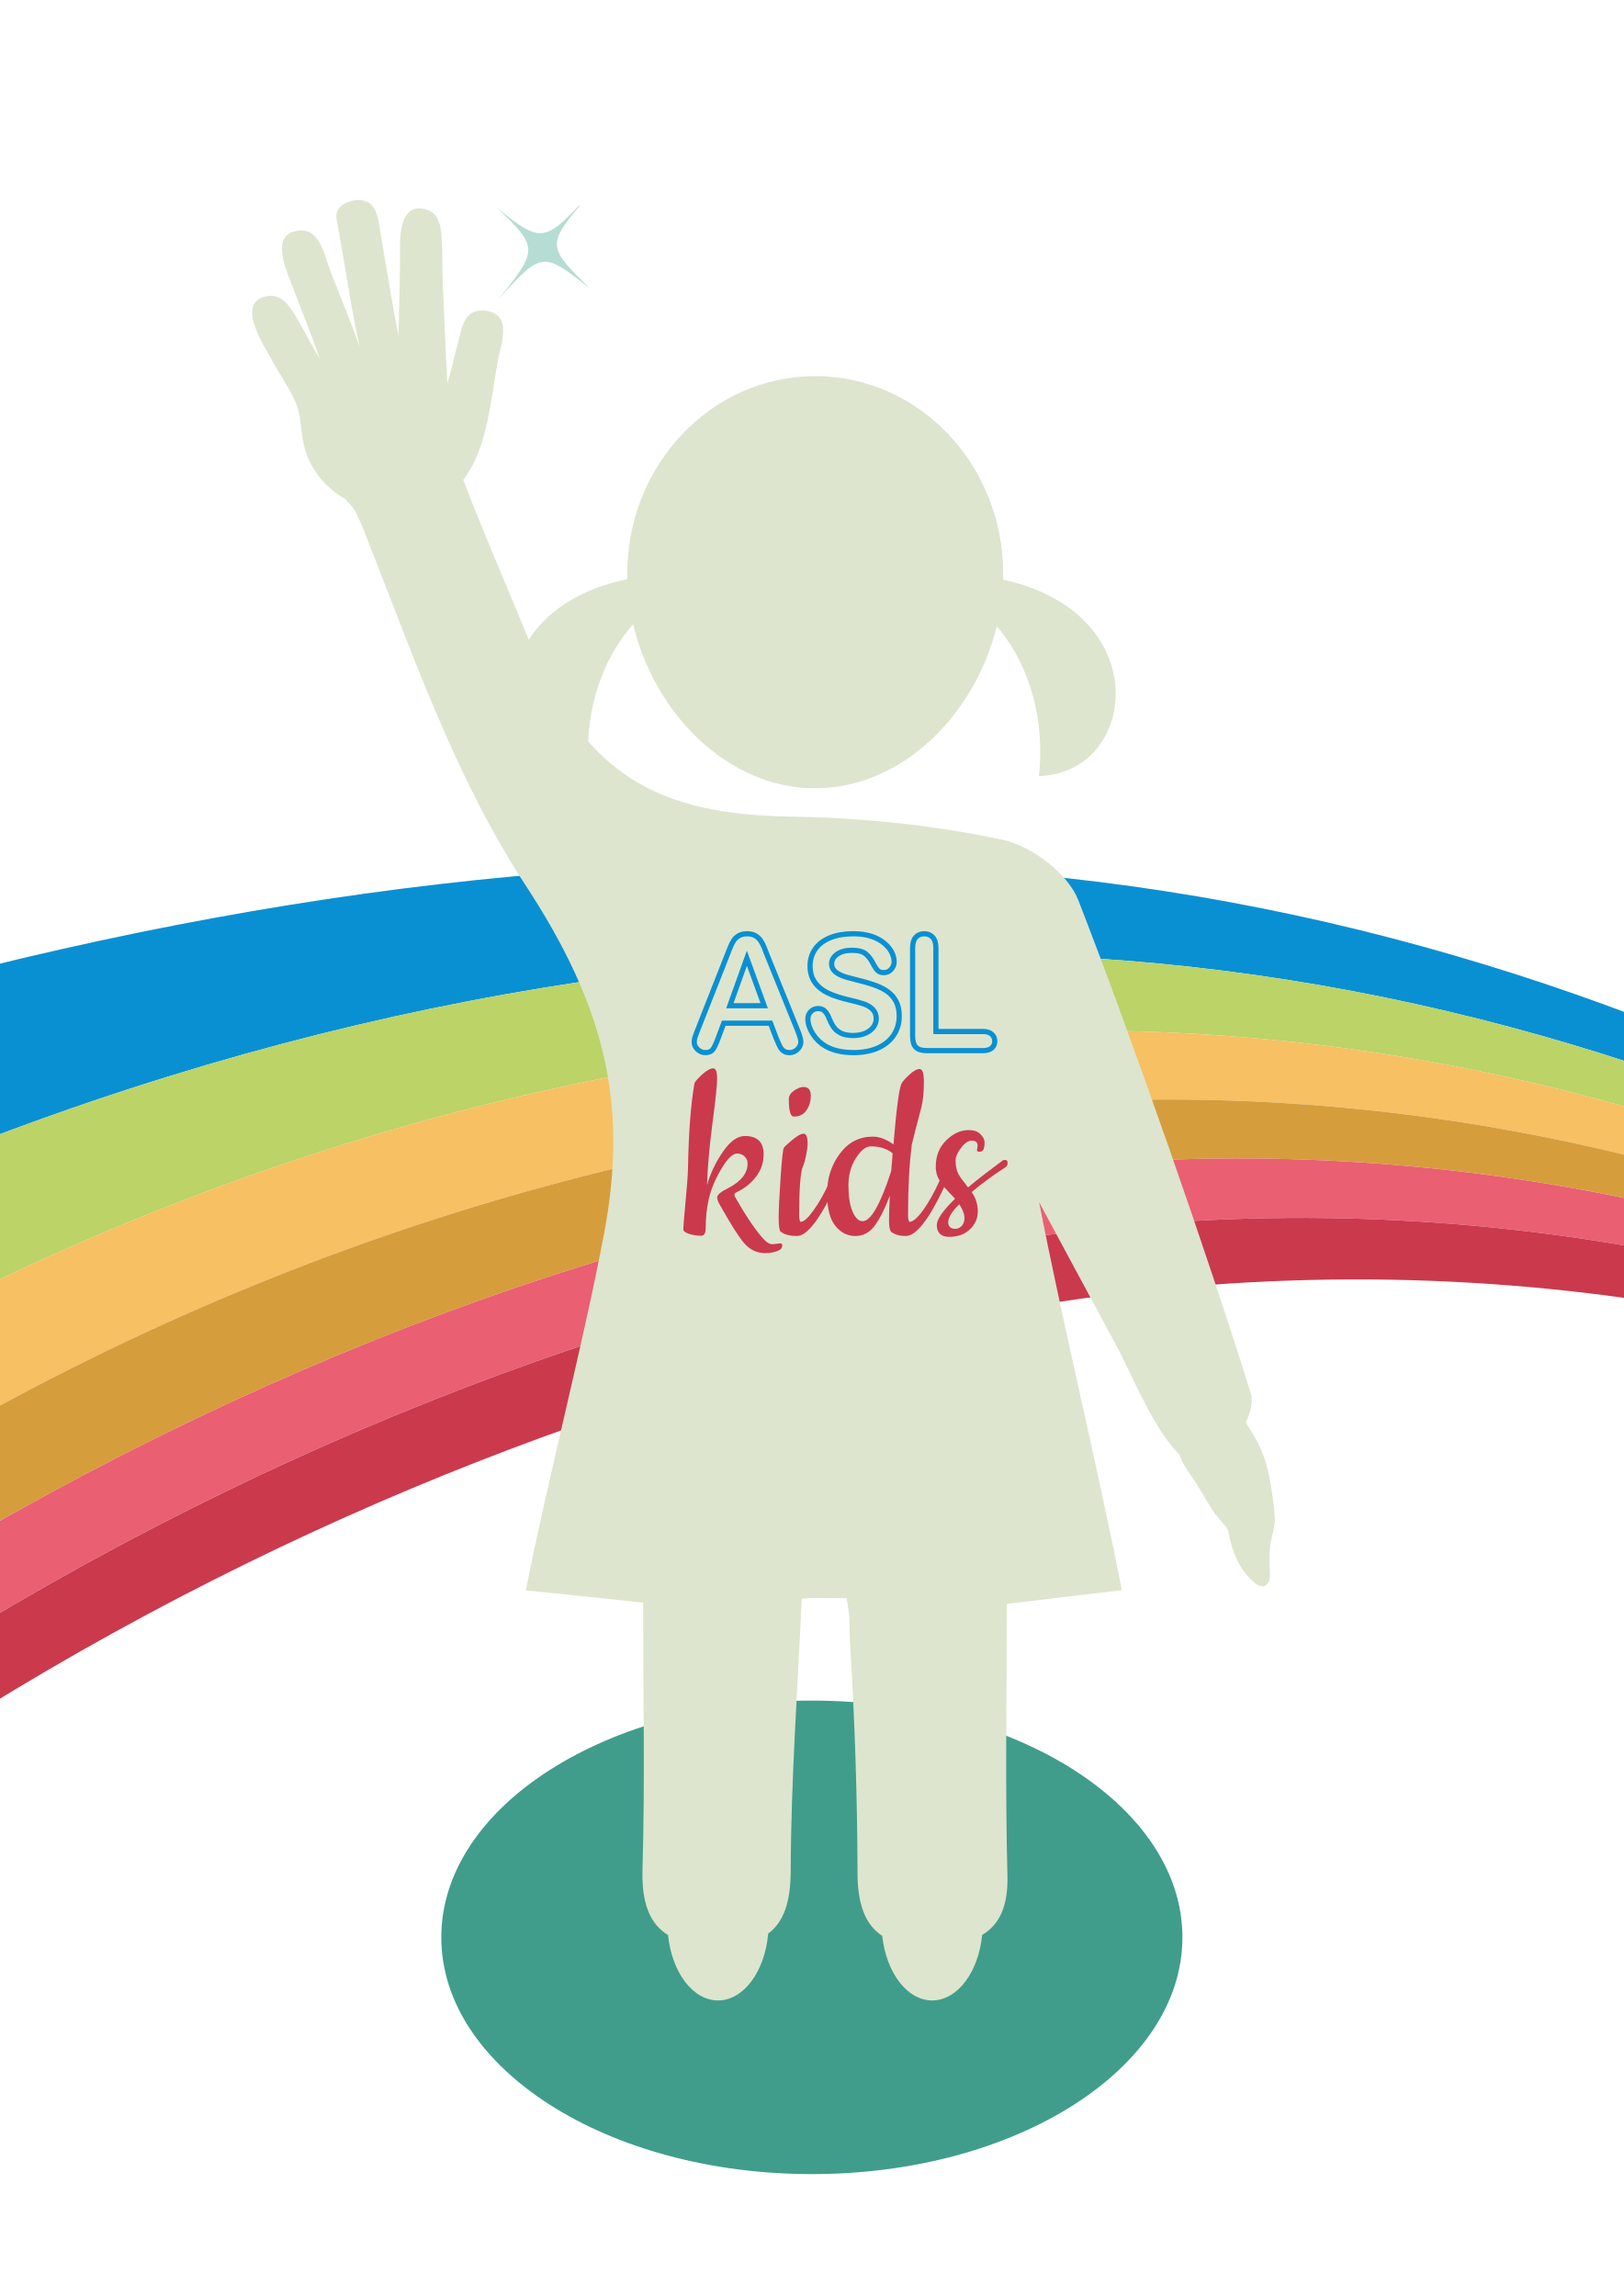
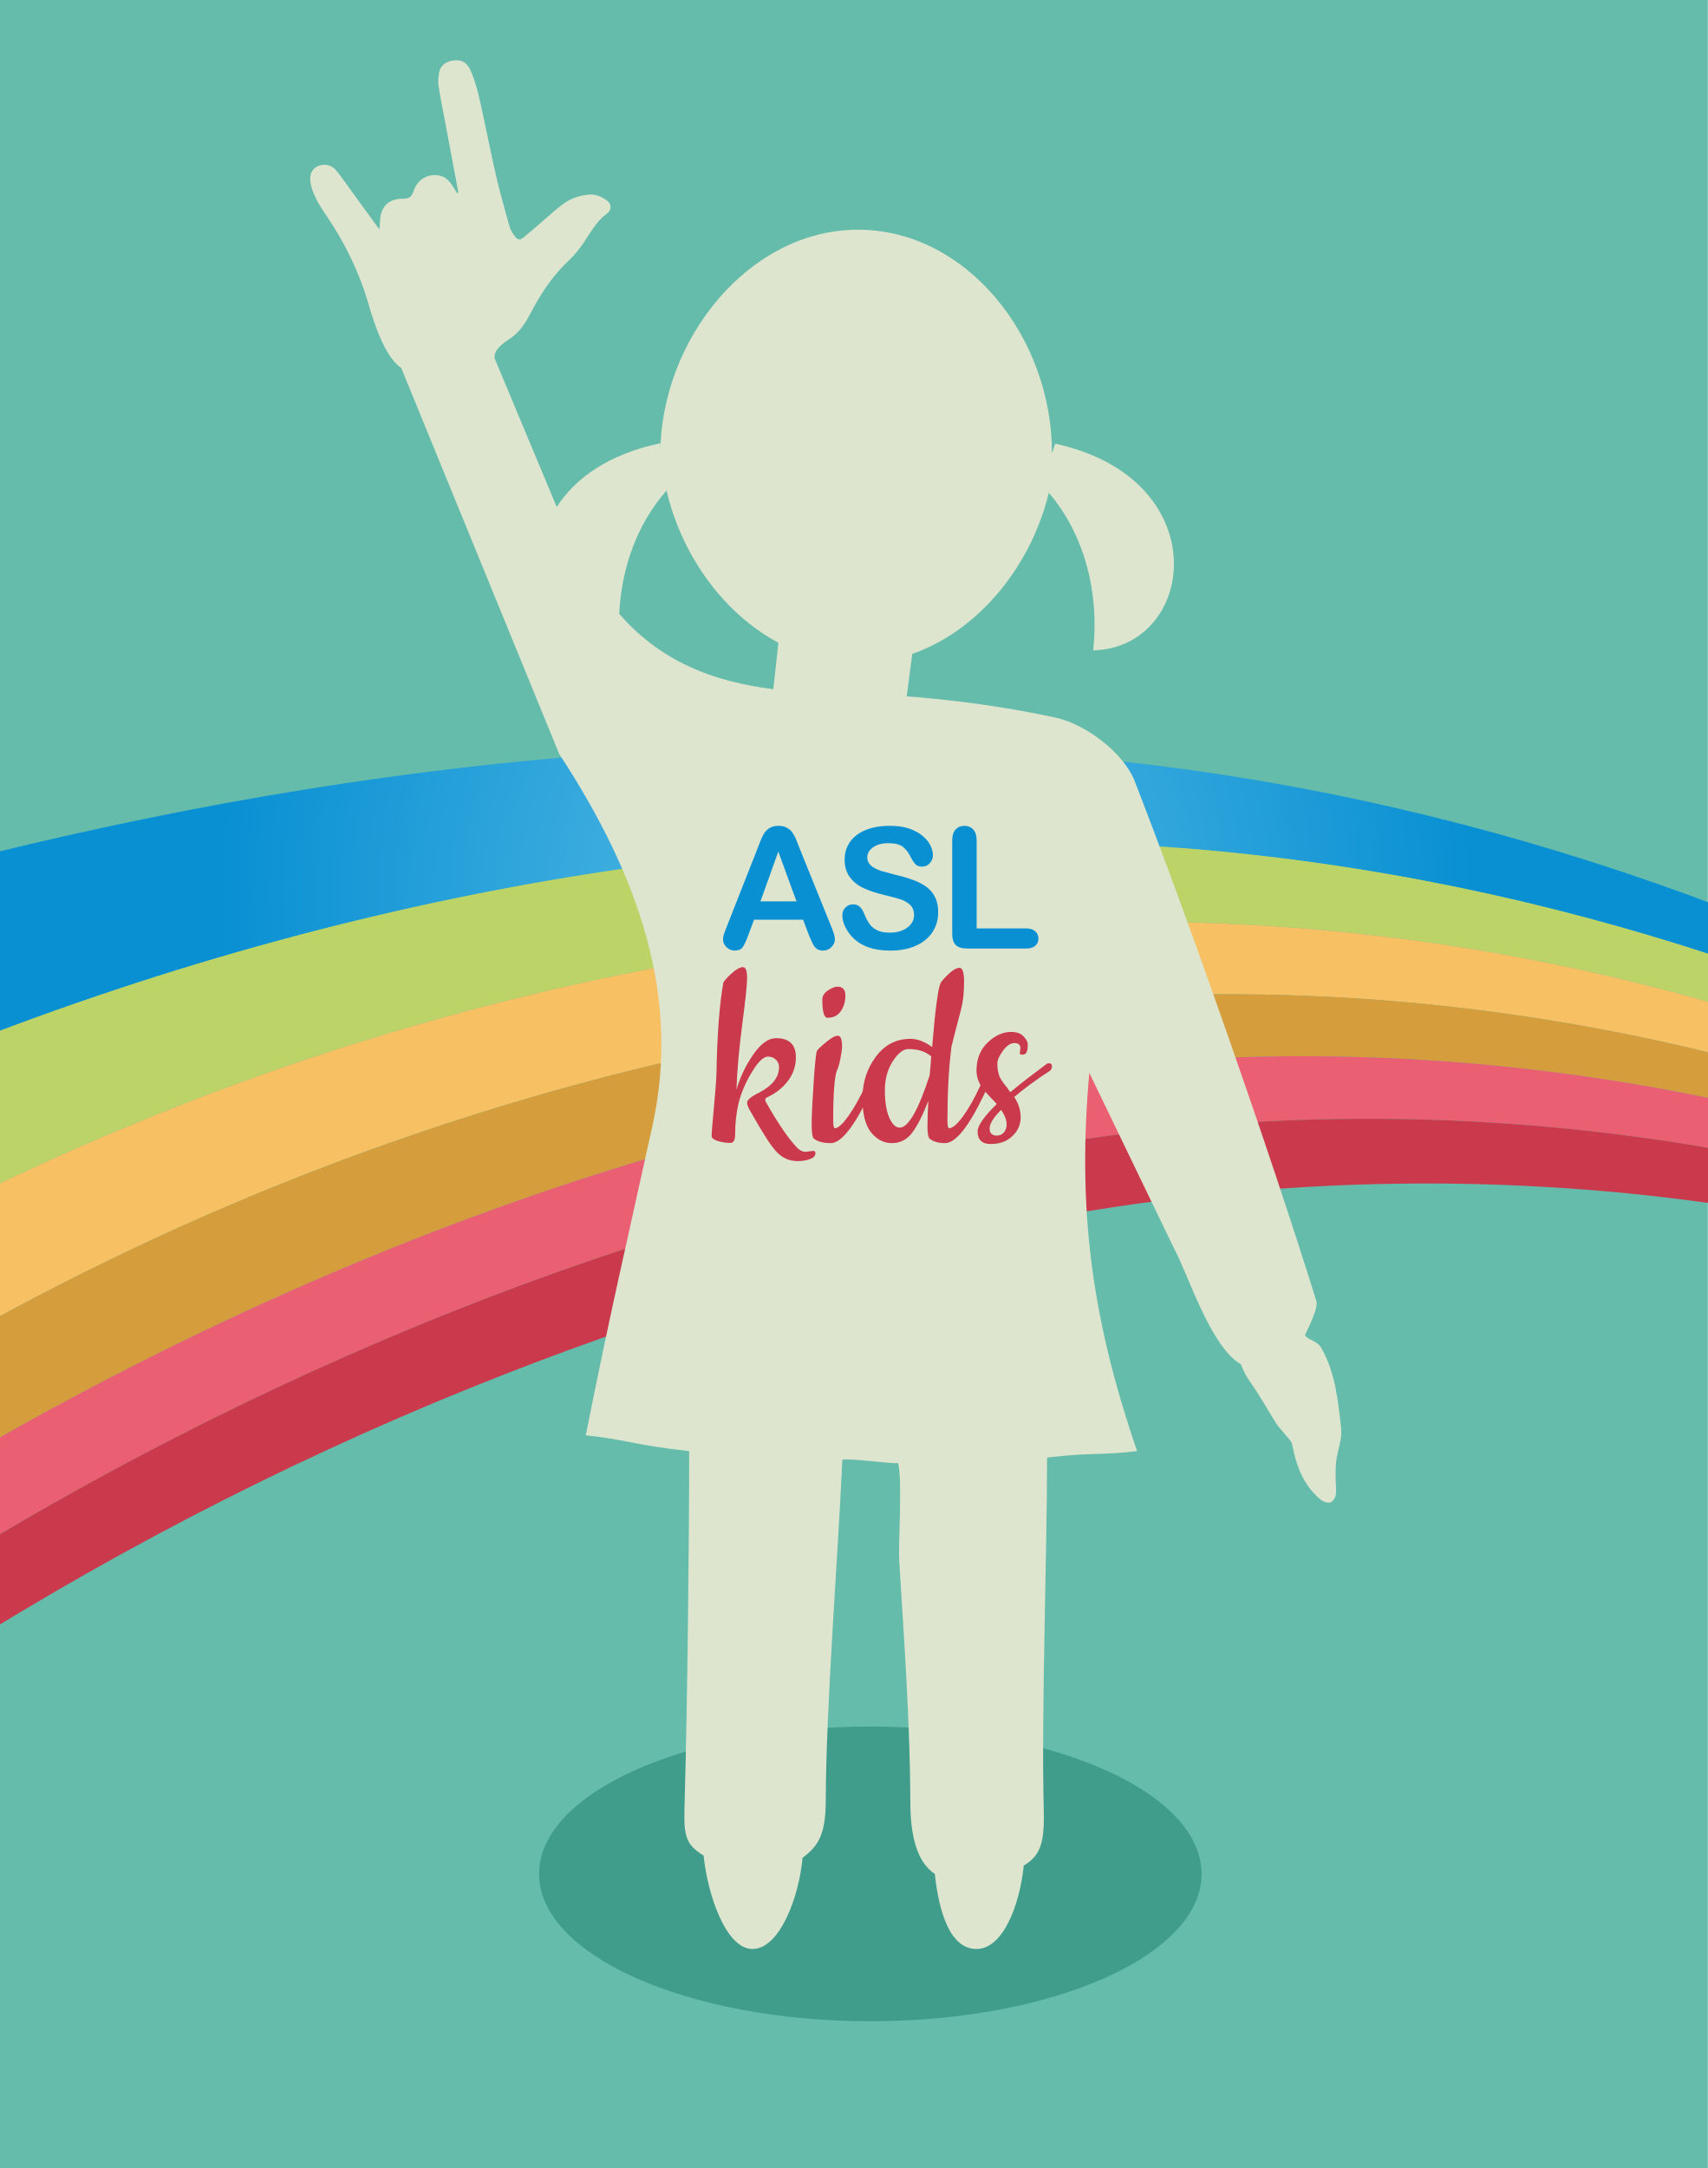
- <svg xmlns="http://www.w3.org/2000/svg" version="1.1" x="0px" y="0px" width="595.279px" height="841.891px" viewBox="0 0 595.279 841.891" enable-background="new 0 0 595.279 841.891" xml:space="preserve">
-   <g id="Layer_1">
-     <g id="spotlight">
-       <g id="Layer_7">
-         <ellipse fill="#409D8B" cx="297.64" cy="710.382" rx="135.853" ry="86.812" />
+ <svg xmlns="http://www.w3.org/2000/svg" version="1.1" x="0px" y="0px" width="768px" height="975px" viewBox="0 13.5 768 975" enable-background="new 0 13.5 768 975" xml:space="preserve">
+   <g id="background">
+     <rect x="-0.222" y="13.5" fill="#65BCAB" width="768.443" height="975" />
+   </g>
+   <g id="Layer_14">
+     <linearGradient id="SVGID_1_" gradientUnits="userSpaceOnUse" x1="355.177" y1="308.545" x2="433.049" y2="308.545" gradientTransform="matrix(0.8911 -0.0626 0.0488 0.9979 13.6246 24.3238)">
+       <stop offset="0" style="stop-color:#DDE5CE" />
+       <stop offset="0.897" style="stop-color:#DDE5CE" />
+       <stop offset="1" style="stop-color:#DDE5CE" />
+     </linearGradient>
+     <polygon fill="url(#SVGID_1_)" points="406.208,339.479 346.458,336.217 350.607,298.372 346.158,276.141 413.168,276.434    411.013,302.495  " />
+   </g>
+   <g id="spotlight">
+     <g id="Layer_7">
+       <ellipse fill="#409D8B" cx="391.5" cy="856.24" rx="149" ry="66.26" />
+     </g>
+   </g>
+   <g id="rainbow">
+     <g>
+       <radialGradient id="blue_1_" cx="380.315" cy="415.19" r="281.116" gradientUnits="userSpaceOnUse">
+         <stop offset="0" style="stop-color:#5ABDE5" />
+         <stop offset="1" style="stop-color:#0990D3" />
+       </radialGradient>
+       <path id="blue" fill="url(#blue_1_)" d="M531.356,394.864c85.021,6.674,165.056,23.933,239.425,48.342    c-0.031,0.41-0.055,0.82-0.085,1.229c0.58-7.897,1.279-15.786,1.611-23.696c-73.479-27.791-152.601-49.215-237.055-60.972    c-161.63-22.611-347.372-10.015-543.108,38.519c-0.277,10.449-0.968,20.886-1.708,31.319c-1.14,16.056-1.743,32.136-2.072,48.229    c-0.024,1.216-0.03,2.431-0.042,3.646C183.905,405.948,371.657,382.511,531.356,394.864z" />
+       <g id="green">
+         <path fill="#BBD367" d="M527.354,428.167c86.077,1.433,167.354,14.804,242.847,36.308c0.001,0.033,0.004,0.067,0.005,0.1     c-0.178-4.557-0.225-9.123,0.049-13.721c0.127-2.141,0.284-4.28,0.442-6.418c0.03-0.41,0.054-0.82,0.085-1.229     c-74.369-24.409-154.404-41.668-239.425-48.342c-159.699-12.353-347.451,11.084-543.034,86.616l-0.001,0c0,0.047,0,0.094,0,0.141     c-0.007,0.757-0.002,1.515-0.005,2.272c-0.071,22.098,1.772,44.16,2.318,66.229C181.085,457.526,369.747,425.513,527.354,428.167     z" />
+       </g>
+       <g id="yellow">
+         <path fill="#F6C063" d="M771.35,487.493c-0.183-7.683-0.847-15.288-1.145-22.919c-0.001-0.033-0.004-0.067-0.005-0.1     c-75.493-21.503-156.77-34.875-242.847-36.308c-157.606-2.653-346.268,29.359-536.719,121.957c-0.001,0-0.003,0.001-0.005,0.002     c0.138,5.527,0.196,11.056,0.12,16.585c-0.025,1.849-0.066,3.697-0.124,5.546c-0.409,13.083-1.25,26.131-1.661,39.209     C176.25,507.424,363.839,466.99,518.354,461.267C608.442,457.924,693.166,468.197,771.35,487.493z" />
+       </g>
+       <g id="dark_yellow">
+         <path fill="#D69D3C" d="M771.719,507.952c0.062,1.949,0.153,3.896,0.263,5.843c-0.428-7.578-0.443-15.172-0.567-22.78     c-0.017-1.066-0.029-2.13-0.053-3.197c-0.002-0.108-0.009-0.216-0.011-0.325h-0.001     c-78.184-19.296-162.907-29.569-252.996-26.226C363.839,466.99,176.25,507.424-11.036,611.465     c-0.003,0.002-0.007,0.004-0.011,0.006c-0.013,0.404-0.021,0.81-0.034,1.214c-0.005,0.181-0.01,0.361-0.015,0.542     c-0.078,2.698-0.144,5.396-0.17,8.098c-0.146,14.926,0.047,29.853,0.412,44.774c185.246-106.668,365.311-160.29,516.006-173.932     C599.908,483.574,689.5,490.67,771.719,507.952z" />
+       </g>
+       <g id="pink">
+         <path fill="#EA5F72" d="M489.953,525.466c100.399-14.203,196.265-10.384,283.859,5.184c0.174,1.103,0.352,2.205,0.532,3.307     c-0.427-2.614-0.845-5.23-1.213-7.852c-0.575-4.099-0.92-8.202-1.15-12.31c-0.109-1.947-0.2-3.894-0.263-5.843     c-82.219-17.282-171.811-24.378-266.565-15.786c-150.695,13.643-330.76,67.264-516.006,173.932     c0.021,0.827,0.035,1.655,0.056,2.482c0.023,0.906,0.054,1.812,0.079,2.718c0.353,13.165,0.786,26.328,1.185,39.492     c-0.017-0.547-0.032-1.093-0.048-1.64C168.213,602.379,343.924,546.213,489.953,525.466z" />
+       </g>
+       <g id="red">
+         <path fill="#CB394D" d="M774.345,533.956c-0.181-1.102-0.358-2.204-0.532-3.307c-87.595-15.567-183.46-19.387-283.859-5.184     c-146.029,20.747-321.74,76.913-499.534,183.686c0.017,0.547,0.032,1.093,0.048,1.64c0.389,12.844,0.729,25.69,0.903,38.539     c167.805-103.72,336.819-161.559,477.983-187.663c109.884-20.3,213.535-19.973,307.934-5.9     C776.787,548.45,775.529,541.207,774.345,533.956z" />
      </g>
    </g>
-     <g id="rainbow">
-       <path id="blue" fill="#0990D3" d="M411.86,352.175c65.899,5.17,127.938,18.548,185.583,37.469    c-0.023,0.318-0.039,0.636-0.062,0.953c0.45-6.123,0.992-12.239,1.248-18.37c-56.954-21.541-118.28-38.143-183.738-47.258    c-125.28-17.525-269.248-7.759-420.967,29.857c-0.217,8.1-0.752,16.192-1.325,24.276c-0.884,12.448-1.349,24.912-1.604,37.383    c-0.016,0.946-0.023,1.883-0.031,2.829C142.549,360.771,288.075,342.603,411.86,352.175z" />
-       <g id="green">
-         <path fill="#BBD367" d="M408.751,377.994c66.721,1.108,129.714,11.472,188.234,28.144c0,0.023,0,0.054,0.008,0.078     c-0.14-3.535-0.171-7.069,0.038-10.635c0.101-1.659,0.217-3.317,0.342-4.976c0.022-0.318,0.038-0.635,0.069-0.953     c-57.645-18.92-119.676-32.299-185.575-37.469c-123.784-9.572-269.311,8.588-420.905,67.14l0,0c0,0.039,0,0.07,0,0.108     c-0.008,0.589,0,1.178,0,1.76c-0.054,17.129,1.372,34.228,1.798,51.335C140.364,400.751,286.595,375.933,408.751,377.994z" />
-       </g>
-       <g id="yellow">
-         <path fill="#F6C063" d="M597.876,423.974c-0.139-5.953-0.658-11.852-0.883-17.766c0-0.023,0-0.054,0-0.078     c-58.513-16.665-121.514-27.028-188.234-28.144c-122.164-2.054-268.396,22.757-416.014,94.532l0,0     c0.108,4.286,0.154,8.572,0.093,12.858c-0.016,1.435-0.055,2.868-0.093,4.302c-0.318,10.139-0.969,20.254-1.287,30.393     c145.154-80.65,290.556-111.987,410.317-116.421C471.605,401.054,537.279,409.021,597.876,423.974z" />
-       </g>
-       <g id="dark_yellow">
-         <path fill="#D69D3C" d="M598.163,439.832c0.047,1.512,0.116,3.022,0.201,4.526c-0.333-5.875-0.341-11.758-0.441-17.656     c-0.016-0.83-0.023-1.651-0.039-2.48c0-0.086-0.008-0.171-0.008-0.248l0,0c-60.598-14.96-126.271-22.92-196.101-20.331     C282.014,408.084,136.613,439.421-8.557,520.07c0,0-0.008,0-0.008,0.008c-0.008,0.311-0.016,0.628-0.023,0.938     c0,0.14-0.007,0.279-0.007,0.418c-0.062,2.093-0.109,4.187-0.132,6.278c-0.116,11.572,0.038,23.138,0.317,34.702     c143.588-82.681,283.153-124.242,399.962-134.814C464.992,420.935,534.434,426.438,598.163,439.832z" />
-       </g>
-       <g id="pink">
-         <path fill="#EA5F72" d="M379.762,453.412c77.82-11.007,152.13-8.046,220.021,4.015c0.132,0.853,0.271,1.713,0.411,2.565     c-0.334-2.022-0.651-4.054-0.938-6.084c-0.441-3.178-0.713-6.356-0.892-9.542c-0.085-1.512-0.154-3.015-0.201-4.526     c-63.729-13.394-133.171-18.897-206.611-12.239C274.751,438.173,135.178,479.734-8.41,562.415     c0.016,0.644,0.031,1.286,0.047,1.922c0.015,0.705,0.038,1.403,0.062,2.108c0.271,10.208,0.612,20.408,0.923,30.608     c-0.016-0.426-0.023-0.845-0.039-1.271C130.38,513.025,266.573,469.487,379.762,453.412z" />
-       </g>
-       <g id="red">
-         <path fill="#CB394D" d="M600.201,459.992c-0.139-0.853-0.278-1.705-0.41-2.565c-67.892-12.068-142.201-15.029-220.021-4.015     C266.581,469.495,130.388,513.025-7.418,595.791c0.016,0.426,0.023,0.845,0.039,1.271c0.302,9.952,0.565,19.912,0.697,29.872     c130.07-80.394,261.07-125.226,370.484-145.456c85.168-15.734,165.516-15.479,238.678-4.573     C602.093,471.224,601.116,465.612,600.201,459.992z" />
-       </g>
-     </g>
-     <g id="girl">
-       <path fill="#DDE5CE" d="M467.365,556.059c-1.031-9.704-2.038-19.796-6.96-28.376c-1.435-2.488-2.644-4.441-3.667-6.077    c1.86-4.038,2.651-7.93,1.953-10.247c-15.734-50.691-44.103-131.922-63.403-181.374c-3.798-9.689-17.052-19.765-27.594-22.013    c-25.269-5.426-51.467-8.139-77.277-8.526c-34.655-0.473-57.467-7.922-74.782-27.609c0.752-15.634,6.038-31.136,16.494-42.972    c7.635,32.64,34.624,60.194,66.744,60.194c31.811,0,58.676-27.082,66.559-59.427c12.805,14.999,17.61,35.608,15.447,54.932    c36.128-0.992,43.251-59.691-13.13-72.038c0.023-0.713,0.031-1.426,0.031-2.139c0-39.996-30.85-72.473-68.907-72.473    s-68.906,32.477-68.906,72.473c0,0.659,0.008,1.31,0.023,1.961c-18.114,3.782-29.788,12.301-36.136,22.222    c-0.055-0.132-0.108-0.256-0.163-0.388c-7.937-19.308-16.277-38.476-23.757-57.962c0.021-0.078,0.047-0.156,0.068-0.234    c-7.335,0.129-14.666-0.865-22.008-0.616c-7.625,0.258-16.249,1.557-21.062,8.013c0.736,0.767,1.46,1.544,2.124,2.371    c1.674,2.007,2.729,5.255,3.883,7.581c17.789,44.84,33.632,91.478,59.676,131.163c28.679,43.793,37.902,79.526,28.911,127.504    c-7.673,40.693-20.308,88.595-28.756,131.147c13.642,1.396,24.803,2.559,43.018,4.496c0,32.244,0.698,64.954-0.232,97.586    c-0.388,12.262,2.457,20.075,9.363,24.314c1.364,13.572,9.054,23.975,18.331,23.975c9.402,0,17.169-10.674,18.378-24.509    c5.705-4.225,8.217-11.604,8.263-22.928c0.078-33.252,2.558-66.582,4.03-99.834c3.179-0.62,13.021-0.077,16.354-0.31    c1.551,6.434,1.008,10.619,1.396,16.975c1.705,27.981,2.636,56.04,2.713,84.099c0.047,11.076,2.729,18.681,9.062,22.835    c1.449,13.425,9.084,23.672,18.3,23.672c9.293,0,16.99-10.426,18.339-24.028c6.1-3.612,9.596-10.192,9.255-21.936    c-0.853-32.71-0.232-65.419-0.232-99.446c16.354-1.938,28.368-3.41,42.165-5.038c-9.301-47.591-21.314-95.958-30.307-142.231    l28.214,52.396c4.325,7.604,13.433,30.671,23.238,40.166c0.767,2.295,1.999,4.512,3.597,6.736    c3.186,4.495,5.797,9.34,8.735,13.975c0.767,1.225,1.86,2.232,2.721,3.372c0.999,1.31,2.542,2.511,2.829,4.007    c1.418,7.48,3.976,14.263,10.006,19.191c0.807,0.683,2.325,1.171,3.201,0.923s1.822-1.581,1.969-2.581    c0.295-2-0.03-3.969-0.046-5.983c0-2.179-0.016-4.271,0.286-6.349C466.179,563.128,467.674,559.5,467.365,556.059z" />
-     </g>
-     <g id="kids">
-       <g enable-background="new    ">
-         <path fill="#CB394D" d="M283.301,456.233l2.713-0.311c0.542,0,0.774,0.232,0.774,0.775c0,0.93-0.62,1.628-1.938,2.093     s-2.713,0.697-4.341,0.697c-3.022,0-5.58-1.24-7.673-3.643c-2.093-2.403-4.884-6.898-8.604-13.487     c-0.853-1.395-1.317-2.479-1.317-3.255c0-1.008,1.396-2.17,4.264-3.565c4.572-2.403,6.898-5.349,6.898-8.914     c0-1.008-0.388-1.86-1.086-2.558c-0.697-0.697-1.627-1.085-2.79-1.085c-1.628,0-3.565,1.938-5.813,5.735     s-3.721,7.441-4.495,10.774c-0.775,3.333-1.163,6.976-1.163,10.773c0,1.86-0.542,2.868-1.628,2.868     c-1.55,0-3.022-0.232-4.495-0.697c-1.396-0.466-2.093-1.008-2.093-1.706c0-0.697,0.232-3.952,0.775-9.61     c0.542-5.736,0.853-9.845,0.93-12.324c0.232-13.797,1.085-24.339,2.403-31.625c0.232-0.62,1.162-1.628,2.79-3.178     c1.628-1.473,3.022-2.248,4.03-2.248s1.473,1.24,1.473,3.798c0,2.558-0.62,7.983-1.705,16.277     c-1.085,8.293-1.783,15.889-2.016,22.788c1.24-4.34,3.179-8.448,5.813-12.246c2.636-3.875,5.349-5.813,8.062-5.813     c4.573,0,6.898,2.248,6.898,6.666c0,2.945-0.853,5.658-2.636,8.061c-1.782,2.403-4.108,4.341-7.131,5.813     c-0.62,0.232-0.93,0.543-0.93,0.931c0,0.31,0.077,0.697,0.31,1.007c4.263,7.519,7.906,12.79,10.852,15.812     C281.441,455.846,282.37,456.233,283.301,456.233z" />
-         <path fill="#CB394D" d="M292.137,453.21c-2.636,0-4.65-0.542-5.969-1.627c-0.465-0.466-0.697-2.171-0.697-5.038     c0-2.946,0.232-7.752,0.697-14.572c0.466-6.821,0.853-10.464,1.163-11.007c0.31-0.542,1.396-1.55,3.178-3.022     c1.783-1.473,3.101-2.248,4.108-2.248s1.473,1.318,1.473,3.875c0,0.698-0.155,2.015-0.543,3.953     c-0.388,1.938-0.775,3.411-1.24,4.264c-0.853,2.248-1.317,8.061-1.317,17.518c0,1.86,0.232,2.713,0.62,2.713     c1.162-0.078,2.713-1.473,4.728-4.341c2.016-2.79,4.031-6.434,6.046-10.774c2.016-4.418,3.178-6.588,3.644-6.588     c0.465,0,0.697,0.232,0.697,0.775c0,1.859-1.008,4.883-2.945,8.991C300.276,447.475,295.78,453.21,292.137,453.21z      M289.192,403.061c0-1.24,0.62-2.248,1.938-3.178c1.317-0.853,2.403-1.318,3.41-1.318c1.86,0,2.713,1.085,2.713,3.178     s-0.542,3.876-1.627,5.426c-1.086,1.55-2.636,2.248-4.573,2.248C289.812,409.495,289.192,407.324,289.192,403.061z" />
-         <path fill="#CB394D" d="M332.055,453.21c-2.326,0-4.108-0.542-5.349-1.55c-0.543-0.543-0.775-1.938-0.775-4.263     c0-2.326,0.078-5.271,0.311-8.991c-1.86,4.883-3.721,8.525-5.581,11.084c-1.86,2.479-4.263,3.72-7.131,3.72     s-5.271-1.24-7.286-3.72c-2.015-2.48-3.022-6.512-3.022-11.937c0-5.504,1.55-10.31,4.65-14.495s7.131-6.278,12.092-6.278     c2.402,0,4.96,0.93,7.596,2.868c1.085-13.177,2.093-20.618,2.945-22.323c0.388-0.775,1.396-1.86,2.868-3.255     s2.79-2.093,3.798-2.093s1.55,1.628,1.55,4.728c0,3.721-0.31,6.898-1.007,9.611c-1.86,6.976-2.945,11.394-3.411,13.254     c-0.93,7.286-1.395,15.89-1.395,25.734c0,1.859,0.232,2.713,0.62,2.713c1.24-0.078,2.867-1.474,4.883-4.264     s4.03-6.355,6.046-10.773s3.178-6.666,3.643-6.666c0.466,0,0.62,0.232,0.62,0.774c0,1.86-1.008,4.884-2.945,8.991     C340.348,447.475,335.775,453.21,332.055,453.21z M319.265,420.346c-1.859,0-3.643,1.473-5.503,4.341     c-1.86,2.945-2.713,6.278-2.713,10.076s0.465,6.976,1.473,9.379c1.008,2.402,2.248,3.643,3.721,3.643     c3.022,0,6.511-6.123,10.464-18.292c0.31-3.721,0.543-5.891,0.543-6.589C325.234,421.199,322.598,420.346,319.265,420.346z" />
-         <path fill="#CB394D" d="M358.176,421.664l0.232-1.551c0-1.24-0.698-1.86-2.093-1.86c-1.396,0-2.713,0.93-4.031,2.713     c-1.317,1.783-1.938,3.256-1.938,4.418c0,1.163,0.077,2.093,0.232,2.713c0.155,0.698,0.311,1.24,0.465,1.705     c0.155,0.466,0.466,0.931,0.853,1.551c0.388,0.62,0.698,1.085,0.931,1.317l1.085,1.396c0.465,0.697,0.775,1.085,1.008,1.317     c3.488-2.945,7.674-6.123,12.557-9.767c0.232-0.232,0.543-0.31,0.93-0.31c0.698,0,1.008,0.388,1.008,1.085     c0,0.775-0.31,1.317-0.93,1.705c-4.341,2.791-8.449,5.813-12.247,8.991c1.473,2.171,2.248,4.496,2.248,7.131     c0,2.566-1.008,4.806-2.945,6.589c-1.938,1.86-4.496,2.713-7.519,2.713c-3.023,0-4.573-1.473-4.573-4.341     c0-2.093,2.248-5.271,6.666-9.611c-0.311-0.388-0.931-1.085-1.86-2.015c-0.853-0.931-1.55-1.628-2.016-2.171     c-0.465-0.542-0.93-1.24-1.55-2.093c-1.085-1.705-1.628-3.488-1.628-5.503c0-3.953,1.318-7.208,3.876-9.689     s5.271-3.721,8.216-3.721c1.86,0,3.256,0.465,4.263,1.473c1.008,1.007,1.551,2.015,1.551,3.022c0,2.326-0.543,3.41-1.628,3.41     C358.563,422.438,358.176,422.206,358.176,421.664z M351.664,441.584c-2.713,2.713-4.03,4.883-4.03,6.511s0.853,2.48,2.558,2.48     c1.008,0,1.86-0.388,2.559-1.24C354.145,447.397,353.835,444.762,351.664,441.584z" />
-       </g>
-     </g>
-     <g id="asl">
-       <path fill="none" stroke="#0990D3" stroke-width="1.9" stroke-miterlimit="10" d="M284.487,380.467l-2.016-5.286h-17.13    l-2.015,5.402c-0.783,2.108-1.457,3.535-2.016,4.271c-0.558,0.736-1.465,1.108-2.729,1.108c-1.069,0-2.022-0.396-2.845-1.178    c-0.821-0.783-1.232-1.674-1.232-2.674c0-0.573,0.094-1.17,0.287-1.783c0.194-0.612,0.512-1.465,0.945-2.558l10.782-27.361    c0.31-0.783,0.674-1.729,1.108-2.829c0.434-1.101,0.892-2.015,1.38-2.744c0.488-0.729,1.131-1.317,1.93-1.767    c0.791-0.449,1.775-0.674,2.945-0.674c1.186,0,2.178,0.225,2.977,0.674c0.79,0.45,1.434,1.031,1.922,1.736    c0.488,0.713,0.899,1.473,1.24,2.287c0.334,0.814,0.76,1.899,1.279,3.263l11.007,27.19c0.86,2.07,1.294,3.573,1.294,4.511    c0,0.977-0.403,1.876-1.225,2.689c-0.813,0.814-1.798,1.225-2.945,1.225c-0.675,0-1.248-0.117-1.721-0.357    c-0.48-0.24-0.884-0.565-1.209-0.977c-0.326-0.411-0.675-1.046-1.047-1.899C285.075,381.87,284.75,381.118,284.487,380.467z     M267.581,368.771h12.588l-6.348-17.394L267.581,368.771z" />
-       <path fill="none" stroke="#0990D3" stroke-width="1.9" stroke-miterlimit="10" d="M329.675,372.592    c0,2.55-0.659,4.836-1.969,6.867s-3.232,3.62-5.759,4.775c-2.527,1.147-5.527,1.729-8.999,1.729    c-4.155,0-7.589-0.783-10.294-2.356c-1.914-1.132-3.473-2.635-4.674-4.527c-1.193-1.883-1.798-3.72-1.798-5.503    c0-1.031,0.356-1.922,1.077-2.659s1.636-1.108,2.744-1.108c0.899,0,1.666,0.287,2.286,0.86s1.155,1.426,1.597,2.558    c0.535,1.341,1.116,2.465,1.736,3.364c0.62,0.899,1.496,1.643,2.628,2.225c1.132,0.589,2.62,0.875,4.457,0.875    c2.526,0,4.588-0.589,6.162-1.767c1.581-1.178,2.371-2.651,2.371-4.41c0-1.395-0.426-2.535-1.278-3.403s-1.953-1.535-3.302-2    c-1.349-0.457-3.155-0.945-5.418-1.465c-3.031-0.705-5.565-1.535-7.604-2.488c-2.038-0.946-3.658-2.24-4.859-3.883    c-1.193-1.636-1.798-3.674-1.798-6.108c0-2.317,0.635-4.379,1.898-6.178s3.093-3.186,5.487-4.154    c2.396-0.969,5.209-1.45,8.449-1.45c2.589,0,4.821,0.326,6.712,0.961c1.892,0.643,3.457,1.496,4.697,2.558    c1.248,1.062,2.155,2.178,2.729,3.349s0.86,2.31,0.86,3.418c0,1.016-0.356,1.93-1.077,2.744c-0.721,0.813-1.612,1.225-2.689,1.225    c-0.977,0-1.721-0.24-2.225-0.736c-0.504-0.488-1.062-1.287-1.651-2.403c-0.768-1.589-1.689-2.829-2.76-3.721    c-1.069-0.891-2.798-1.333-5.17-1.333c-2.201,0-3.983,0.488-5.332,1.449c-1.349,0.969-2.023,2.132-2.023,3.496    c0,0.845,0.232,1.573,0.69,2.186c0.457,0.612,1.093,1.14,1.898,1.581c0.807,0.442,1.62,0.783,2.441,1.039    c0.822,0.248,2.187,0.612,4.085,1.093c2.372,0.558,4.526,1.17,6.449,1.837c1.922,0.674,3.565,1.488,4.914,2.441    c1.349,0.961,2.402,2.17,3.162,3.635C329.295,368.67,329.675,370.46,329.675,372.592z" />
-       <path fill="none" stroke="#0990D3" stroke-width="1.9" stroke-miterlimit="10" d="M343.115,347.556v30.671h17.3    c1.38,0,2.442,0.333,3.179,1.008s1.108,1.511,1.108,2.527c0,1.039-0.364,1.875-1.094,2.519c-0.729,0.644-1.79,0.961-3.193,0.961    h-20.609c-1.86,0-3.193-0.411-4.008-1.232c-0.813-0.821-1.217-2.155-1.217-3.992v-32.454c0-1.721,0.388-3.015,1.163-3.883    c0.774-0.86,1.798-1.294,3.062-1.294c1.286,0,2.325,0.426,3.116,1.279C342.72,344.51,343.115,345.812,343.115,347.556z" />
-     </g>
-     <g id="star">
-       <path fill="#B6DDD3" d="M182.778,109.684c16.029-17.905,16.455-17.223,33.399-3.984c-14.72-14.495-15.859-15.789-3.597-30.292    l-0.179-0.155c-13.029,13.735-14.812,13.316-30.322,0.907C197.512,90.663,197.303,91.608,182.778,109.684z" />
+   </g>
+   <g id="Layer_12">
+     <linearGradient id="SVGID_2_" gradientUnits="userSpaceOnUse" x1="371.443" y1="40.605" x2="371.443" y2="890">
+       <stop offset="0" style="stop-color:#DDE5CE" />
+       <stop offset="0.897" style="stop-color:#DDE5CE" />
+       <stop offset="1" style="stop-color:#DDE5CE" />
+     </linearGradient>
+     <path fill="url(#SVGID_2_)" d="M222.5,174.667c-0.518-3.739,3.577-6.702,7.003-8.96c4.67-3.076,7.348-7.841,9.876-12.657   c4.421-8.416,9.754-16.121,16.743-22.672c2.445-2.291,4.582-5,6.458-7.788c3.154-4.683,5.801-9.692,10.561-13.118   c1.913-1.376,1.992-4.088,0.317-5.431c-2.46-1.973-5.29-3.31-8.553-3.016c-4.134,0.372-8.063,1.64-11.411,4.066   c-3.207,2.324-6.108,5.067-9.131,7.642c-2.88,2.451-5.702,4.971-8.627,7.366c-1.852,1.517-2.913,1.38-4.302-0.546   c-0.881-1.221-1.769-2.56-2.17-3.981c-2.067-7.333-4.155-14.67-5.899-22.083c-2.117-8.996-3.866-18.077-5.835-27.107   c-1.581-7.247-2.866-14.576-5.956-21.414c-1.472-3.258-3.828-4.708-7.385-4.294c-3.941,0.457-6.289,2.458-6.769,6.024   c-0.242,1.789-0.419,3.665-0.151,5.428c0.723,4.76,1.691,9.483,2.579,14.218c2.038,10.872,4.086,21.742,6.124,32.614   c0.08,0.425,0.096,0.862,0.142,1.293c-0.152,0.05-0.304,0.099-0.454,0.148c-0.645-1.018-1.312-2.023-1.932-3.056   c-1.557-2.593-3.55-4.588-6.726-4.989c-4.943-0.625-9.188,2.015-10.828,6.723c-1.083,3.113-2.008,3.779-5.268,3.794   c-5.852,0.026-9.489,3.421-9.92,9.27c-0.1,1.37-0.172,2.742-0.277,4.458c-0.479-0.58-0.772-0.896-1.024-1.243   c-4.935-6.795-9.856-13.602-14.802-20.389c-1.271-1.745-2.514-3.527-3.946-5.135c-2.056-2.307-5.34-2.848-8.125-1.552   c-2.349,1.092-3.574,3.569-3.236,6.69c0.105,0.971,0.313,1.943,0.592,2.881c1.319,4.441,3.742,8.347,6.315,12.108   c8.511,12.433,15.075,25.802,19.27,40.258C168.026,158.049,173,174,180.5,179l71,173.5c37,56.5,54.5,110.402,42,167.24   c-11.475,52.179-19.1,84.359-30,139.26c17.6,1.799,23,4.599,46.5,7.099c0,41.604-0.801,114.302-2,156.401   c-0.497,15.818-0.413,20.025,8.5,25.5c1.758,17.514,10.025,42,22,42c12.131,0,20.935-23.152,22.5-41   c7.357-5.451,10.387-10.885,10.443-25.5c0.1-42.896,5.559-110.598,7.458-153.5c4.101-0.801,20.798,1.801,25.098,1.5   c2,8.303,0,35.799,0.5,44c2.2,36.1,4.9,72.799,5,109c0.063,14.293,2.825,26.381,11,31.74c1.866,17.322,6.872,33.76,18.758,33.76   c11.991,0,19.503-19.953,21.242-37.5c7.872-4.662,9.436-10.848,9-26c-1.104-42.199,1.5-113.602,1.5-157.5   c21.1-2.5,22.703-0.802,40.5-2.901C490.5,605,484.674,555.9,490,496l38.229,79.2c5.583,9.814,16.271,44.3,29.979,51.818   c0.989,2.955,2.583,5.816,4.64,8.691c4.106,5.799,7.48,12.049,11.274,18.027c0.992,1.576,2.405,2.875,3.506,4.354   c1.285,1.693,3.282,3.236,3.649,5.168c1.831,9.652,5.134,18.402,12.908,24.758c1.041,0.875,3.001,1.51,4.126,1.188   c1.126-0.322,2.351-2.041,2.538-3.332c0.379-2.58-0.043-5.119-0.062-7.723c-0.005-2.807-0.02-5.514,0.37-8.193   c0.62-4.568,2.55-9.246,2.154-13.684c-1.333-12.523-2.631-25.545-8.978-36.613c-1.851-3.213-6.021-3.556-7.334-5.659   c2.399-5.209,6.025-12.413,5.129-15.399c-20.3-65.4-56.9-170.201-81.8-234c-4.9-12.5-22-25.5-35.604-28.4   c-32.6-7-66.396-10.5-99.7-11c-44.714-0.607-74.145-10.224-96.483-35.622c0.969-20.174,7.789-40.168,21.277-55.436   c9.854,42.113,44.669,77.658,86.109,77.658c41.043,0,75.696-34.942,85.87-76.672c16.521,19.347,22.722,45.941,19.927,70.872   c46.614-1.278,55.8-77.013-16.938-92.94c0.025-0.919-1.599,4.861-1.599,3.941c0-51.6-38.16-100.2-87.261-100.2   C336.829,116.8,297,166.4,297,218c0,0.845,0.041-6.01,0.062-5.166c-23.369,4.879-38.435,15.873-46.625,28.669   c-0.07-0.169-0.141-0.334-0.211-0.504" />
+   </g>
+   <g id="Layer_13">
+ </g>
+   <g id="kids">
+     <g enable-background="new    ">
+       <path fill="#CB394D" d="M362.308,531.488l3.493-0.396c0.698,0,0.998,0.297,0.998,0.998c0,1.196-0.798,2.095-2.495,2.692    c-1.697,0.6-3.493,0.896-5.588,0.896c-3.893,0-7.186-1.597-9.881-4.69c-2.694-3.093-6.287-8.878-11.077-17.361    c-1.099-1.797-1.697-3.194-1.697-4.192c0-1.297,1.796-2.794,5.489-4.59c5.889-3.097,8.883-6.886,8.883-11.477    c0-1.3-0.5-2.396-1.398-3.296c-0.898-0.896-2.095-1.395-3.592-1.395c-2.096,0-4.592,2.495-7.485,7.382    c-2.895,4.891-4.791,9.584-5.79,13.874c-0.998,4.288-1.497,8.981-1.497,13.872c0,2.392-0.698,3.689-2.095,3.689    c-1.997,0-3.893-0.3-5.789-0.896c-1.795-0.603-2.694-1.297-2.694-2.194c0-0.9,0.299-5.09,0.998-12.377    c0.699-7.382,1.097-12.671,1.197-15.864c0.299-17.764,1.397-31.338,3.094-40.718c0.299-0.802,1.497-2.1,3.593-4.096    c2.095-1.893,3.892-2.891,5.189-2.891c1.298,0,1.896,1.597,1.896,4.887c0,3.291-0.798,10.279-2.195,20.958    c-1.397,10.679-2.296,20.458-2.595,29.341c1.596-5.592,4.091-10.879,7.485-15.769c3.393-4.99,6.885-7.485,10.378-7.485    c5.889,0,8.883,2.891,8.883,8.583c0,3.792-1.098,7.285-3.394,10.38c-2.295,3.093-5.29,5.588-9.181,7.484    c-0.799,0.3-1.198,0.695-1.198,1.194c0,0.4,0.099,0.899,0.398,1.302c5.489,9.676,10.18,16.466,13.973,20.356    C359.914,530.987,361.11,531.488,362.308,531.488z" />
+       <path fill="#CB394D" d="M373.686,527.594c-3.393,0-5.988-0.697-7.685-2.098c-0.599-0.6-0.898-2.795-0.898-6.487    c0-3.792,0.3-9.98,0.898-18.762c0.598-8.782,1.097-13.474,1.497-14.172c0.4-0.695,1.797-1.997,4.091-3.889    c2.297-1.896,3.993-2.895,5.291-2.895c1.297,0,1.895,1.697,1.895,4.99c0,0.899-0.2,2.598-0.698,5.093s-0.998,4.388-1.596,5.489    c-1.098,2.89-1.697,10.375-1.697,22.553c0,2.396,0.299,3.493,0.798,3.493c1.497-0.1,3.493-1.895,6.088-5.588    c2.595-3.597,5.189-8.286,7.785-13.872c2.595-5.689,4.091-8.484,4.69-8.484c0.598,0,0.897,0.299,0.897,0.998    c0,2.396-1.3,6.288-3.795,11.578C384.165,520.209,378.377,527.594,373.686,527.594z M369.894,463.024    c0-1.596,0.798-2.895,2.495-4.091c1.696-1.101,3.093-1.697,4.391-1.697c2.396,0,3.493,1.394,3.493,4.091    c0,2.698-0.699,4.99-2.096,6.986c-1.397,1.996-3.394,2.895-5.889,2.895C370.691,471.307,369.894,468.513,369.894,463.024z" />
+       <path fill="#CB394D" d="M425.082,527.594c-2.993,0-5.289-0.697-6.887-1.995c-0.697-0.698-0.998-2.496-0.998-5.489    c0-2.994,0.102-6.785,0.399-11.58c-2.395,6.292-4.789,10.977-7.185,14.276c-2.396,3.188-5.489,4.788-9.183,4.788    c-3.691,0-6.785-1.6-9.381-4.788c-2.594-3.195-3.889-8.384-3.889-15.37c0-7.086,1.995-13.273,5.987-18.664    c3.992-5.386,9.184-8.083,15.571-8.083c3.096,0,6.386,1.198,9.781,3.693c1.396-16.966,2.693-26.55,3.792-28.746    c0.499-0.998,1.798-2.392,3.693-4.188c1.893-1.8,3.594-2.694,4.887-2.694c1.295,0,1.996,2.095,1.996,6.087    c0,4.79-0.396,8.883-1.297,12.376c-2.396,8.982-3.793,14.67-4.392,17.065c-1.194,9.381-1.796,20.459-1.796,33.135    c0,2.395,0.299,3.493,0.798,3.493c1.601-0.101,3.692-1.896,6.29-5.49c2.596-3.593,5.187-8.184,7.785-13.873    c2.594-5.685,4.092-8.582,4.69-8.582c0.6,0,0.799,0.299,0.799,0.998c0,2.395-1.298,6.287-3.793,11.576    C435.761,520.209,429.872,527.594,425.082,527.594z M408.615,485.279c-2.395,0-4.691,1.896-7.086,5.592    c-2.394,3.792-3.493,8.083-3.493,12.974c0,4.888,0.6,8.982,1.894,12.077c1.295,3.092,2.893,4.69,4.79,4.69    c3.891,0,8.383-7.885,13.474-23.557c0.397-4.79,0.698-7.584,0.698-8.483C416.301,486.377,412.906,485.279,408.615,485.279z" />
+       <path fill="#CB394D" d="M458.716,486.976l0.298-1.996c0-1.597-0.897-2.396-2.693-2.396c-1.797,0-3.493,1.198-5.19,3.493    c-1.696,2.3-2.494,4.193-2.494,5.689c0,1.497,0.103,2.695,0.299,3.493c0.199,0.899,0.399,1.601,0.603,2.196    c0.201,0.596,0.598,1.198,1.097,1.996c0.5,0.798,0.898,1.398,1.198,1.697l1.397,1.796c0.599,0.898,0.998,1.397,1.296,1.696    c4.491-3.792,9.877-7.885,16.169-12.579c0.3-0.298,0.694-0.395,1.193-0.395c0.899,0,1.302,0.499,1.302,1.393    c0,0.999-0.399,1.697-1.198,2.196c-5.592,3.597-10.878,7.485-15.769,11.58c1.894,2.794,2.892,5.788,2.892,9.177    c0,3.299-1.298,6.189-3.793,8.482c-2.494,2.396-5.788,3.494-9.681,3.494c-3.888,0-5.885-1.893-5.885-5.588    c0-2.694,2.891-6.786,8.583-12.374c-0.399-0.499-1.198-1.396-2.396-2.596c-1.098-1.198-1.995-2.096-2.595-2.794    c-0.598-0.699-1.196-1.599-1.995-2.695c-1.399-2.195-2.096-4.491-2.096-7.085c0-5.093,1.692-9.284,4.989-12.475    c3.294-3.193,6.787-4.793,10.579-4.793c2.396,0,4.19,0.602,5.489,1.896c1.297,1.294,1.996,2.595,1.996,3.891    c0,2.995-0.699,4.389-2.097,4.389C459.214,487.974,458.716,487.675,458.716,486.976z M450.331,512.624    c-3.493,3.493-5.188,6.288-5.188,8.38c0,2.099,1.101,3.195,3.292,3.195c1.302,0,2.396-0.5,3.298-1.597    C453.524,520.109,453.125,516.716,450.331,512.624z" />
    </g>
  </g>
-   <g id="Layer_2">
-     <path fill="#DDE5CE" d="M97.923,108.595c5.163-0.932,8.323,3.585,10.608,7.537c2.981,5.154,5.729,10.438,8.761,15.567   c-3.309-9.398-6.997-18.656-10.562-27.958c-2.28-5.947-7.712-18.591,3.354-19.238c7.377-0.431,8.968,9.59,10.989,14.749   c3.621,9.246,7.386,18.468,10.788,27.796c-3.085-13.556-4.977-27.488-7.448-41.168c-0.345-1.909-0.69-3.818-1.035-5.728   c-1.08-5.98,8.354-8.463,12.18-5.617c2.488,1.853,2.998,5.404,3.492,8.25c0.724,4.157,1.403,8.324,2.116,12.483   c1.592,9.29,3.064,18.605,4.95,27.842c0.134-10.833,0.643-21.696,0.536-32.527c-0.061-6.21,0.84-16.868,10.263-13.542   c3.994,1.41,4.793,6.26,5.009,9.939c0.343,5.845,0.17,11.74,0.434,17.6c0.538,11.998,0.97,24.002,1.66,35.993   c1.539-5.055,2.58-10.264,3.998-15.356c1.005-3.612,1.608-8.842,5.429-10.667c3.309-1.58,8.835-0.521,10.392,3.128   c1.729,4.058-0.536,10.357-1.3,14.461c-3.463,18.6-4.241,44.808-24.829,52.961c-19.363,7.669-43.33-2.73-46.768-24.298   c-0.741-4.645-0.752-9.462-2.779-13.803c-2.449-5.244-5.841-10.055-8.588-15.147C96.735,126.592,86.043,110.741,97.923,108.595" />
+   <g id="asl_1_">
+     <g>
+       <path fill="#0990D3" d="M363.832,433.931l-2.591-6.81h-22.057l-2.59,6.958c-1.012,2.715-1.875,4.547-2.591,5.496    c-0.715,0.949-1.888,1.425-3.516,1.425c-1.383,0-2.604-0.506-3.664-1.518c-1.062-1.011-1.592-2.158-1.592-3.441    c0-0.74,0.124-1.504,0.37-2.295c0.247-0.789,0.654-1.888,1.222-3.293l13.878-35.233c0.395-1.011,0.87-2.226,1.425-3.646    c0.555-1.417,1.147-2.596,1.776-3.534c0.629-0.938,1.456-1.696,2.48-2.276c1.023-0.58,2.288-0.87,3.793-0.87    c1.53,0,2.807,0.291,3.831,0.87c1.023,0.58,1.85,1.327,2.479,2.239c0.63,0.913,1.16,1.893,1.592,2.941    c0.431,1.049,0.98,2.449,1.647,4.201l14.174,35.011c1.11,2.665,1.665,4.602,1.665,5.811c0,1.258-0.524,2.412-1.572,3.46    c-1.05,1.047-2.313,1.573-3.794,1.573c-0.863,0-1.604-0.154-2.22-0.462c-0.617-0.31-1.135-0.728-1.554-1.258    c-0.42-0.53-0.87-1.344-1.351-2.443C364.59,435.739,364.177,434.77,363.832,433.931z M342.07,418.868h16.21l-8.179-22.391    L342.07,418.868z" />
+       <path fill="#0990D3" d="M422.018,423.791c0,3.281-0.846,6.231-2.535,8.845c-1.689,2.616-4.163,4.663-7.42,6.144    c-3.258,1.481-7.119,2.221-11.584,2.221c-5.354,0-9.771-1.012-13.249-3.035c-2.467-1.456-4.474-3.399-6.015-5.829    c-1.542-2.43-2.313-4.793-2.313-7.087c0-1.332,0.463-2.473,1.388-3.423c0.925-0.949,2.103-1.425,3.534-1.425    c1.158,0,2.142,0.37,2.943,1.11c0.801,0.741,1.484,1.839,2.052,3.294c0.69,1.728,1.438,3.171,2.24,4.331    c0.801,1.16,1.93,2.115,3.387,2.868c1.456,0.753,3.367,1.129,5.735,1.129c3.258,0,5.904-0.759,7.938-2.276    c2.036-1.518,3.054-3.411,3.054-5.681c0-1.801-0.55-3.263-1.646-4.386c-1.1-1.123-2.518-1.98-4.258-2.572    c-1.738-0.592-4.065-1.222-6.976-1.888c-3.898-0.913-7.161-1.98-9.79-3.202c-2.626-1.221-4.712-2.887-6.254-4.997    c-1.542-2.109-2.313-4.73-2.313-7.865c0-2.984,0.814-5.637,2.443-7.957c1.629-2.318,3.985-4.102,7.068-5.348    c3.084-1.245,6.711-1.869,10.881-1.869c3.331,0,6.212,0.414,8.642,1.24c2.43,0.828,4.446,1.925,6.052,3.294    c1.604,1.369,2.776,2.807,3.516,4.311c0.74,1.506,1.11,2.974,1.11,4.404c0,1.308-0.461,2.486-1.388,3.535    c-0.925,1.049-2.079,1.573-3.46,1.573c-1.258,0-2.216-0.315-2.869-0.944c-0.652-0.629-1.364-1.659-2.129-3.09    c-0.985-2.048-2.17-3.646-3.552-4.793c-1.383-1.147-3.604-1.721-6.662-1.721c-2.837,0-5.125,0.624-6.865,1.869    c-1.739,1.247-2.609,2.746-2.609,4.497c0,1.086,0.297,2.023,0.89,2.812c0.591,0.79,1.406,1.469,2.441,2.036    c1.036,0.568,2.085,1.013,3.146,1.333c1.06,0.321,2.812,0.79,5.255,1.406c3.059,0.716,5.829,1.505,8.309,2.369    c2.479,0.864,4.59,1.913,6.329,3.146c1.739,1.234,3.096,2.794,4.071,4.682C421.529,418.739,422.018,421.052,422.018,423.791z" />
+       <path fill="#0990D3" d="M439.322,391.556v39.489h22.28c1.776,0,3.139,0.432,4.089,1.295c0.949,0.864,1.424,1.949,1.424,3.257    c0,1.333-0.468,2.412-1.405,3.238c-0.938,0.827-2.308,1.239-4.107,1.239h-26.536c-2.394,0-4.115-0.53-5.164-1.591    c-1.049-1.06-1.57-2.776-1.57-5.145v-41.783c0-2.221,0.497-3.886,1.497-4.997c0.999-1.11,2.313-1.666,3.941-1.666    c1.653,0,2.99,0.55,4.016,1.647C438.81,387.639,439.322,389.311,439.322,391.556z" />
+     </g>
  </g>
</svg>
